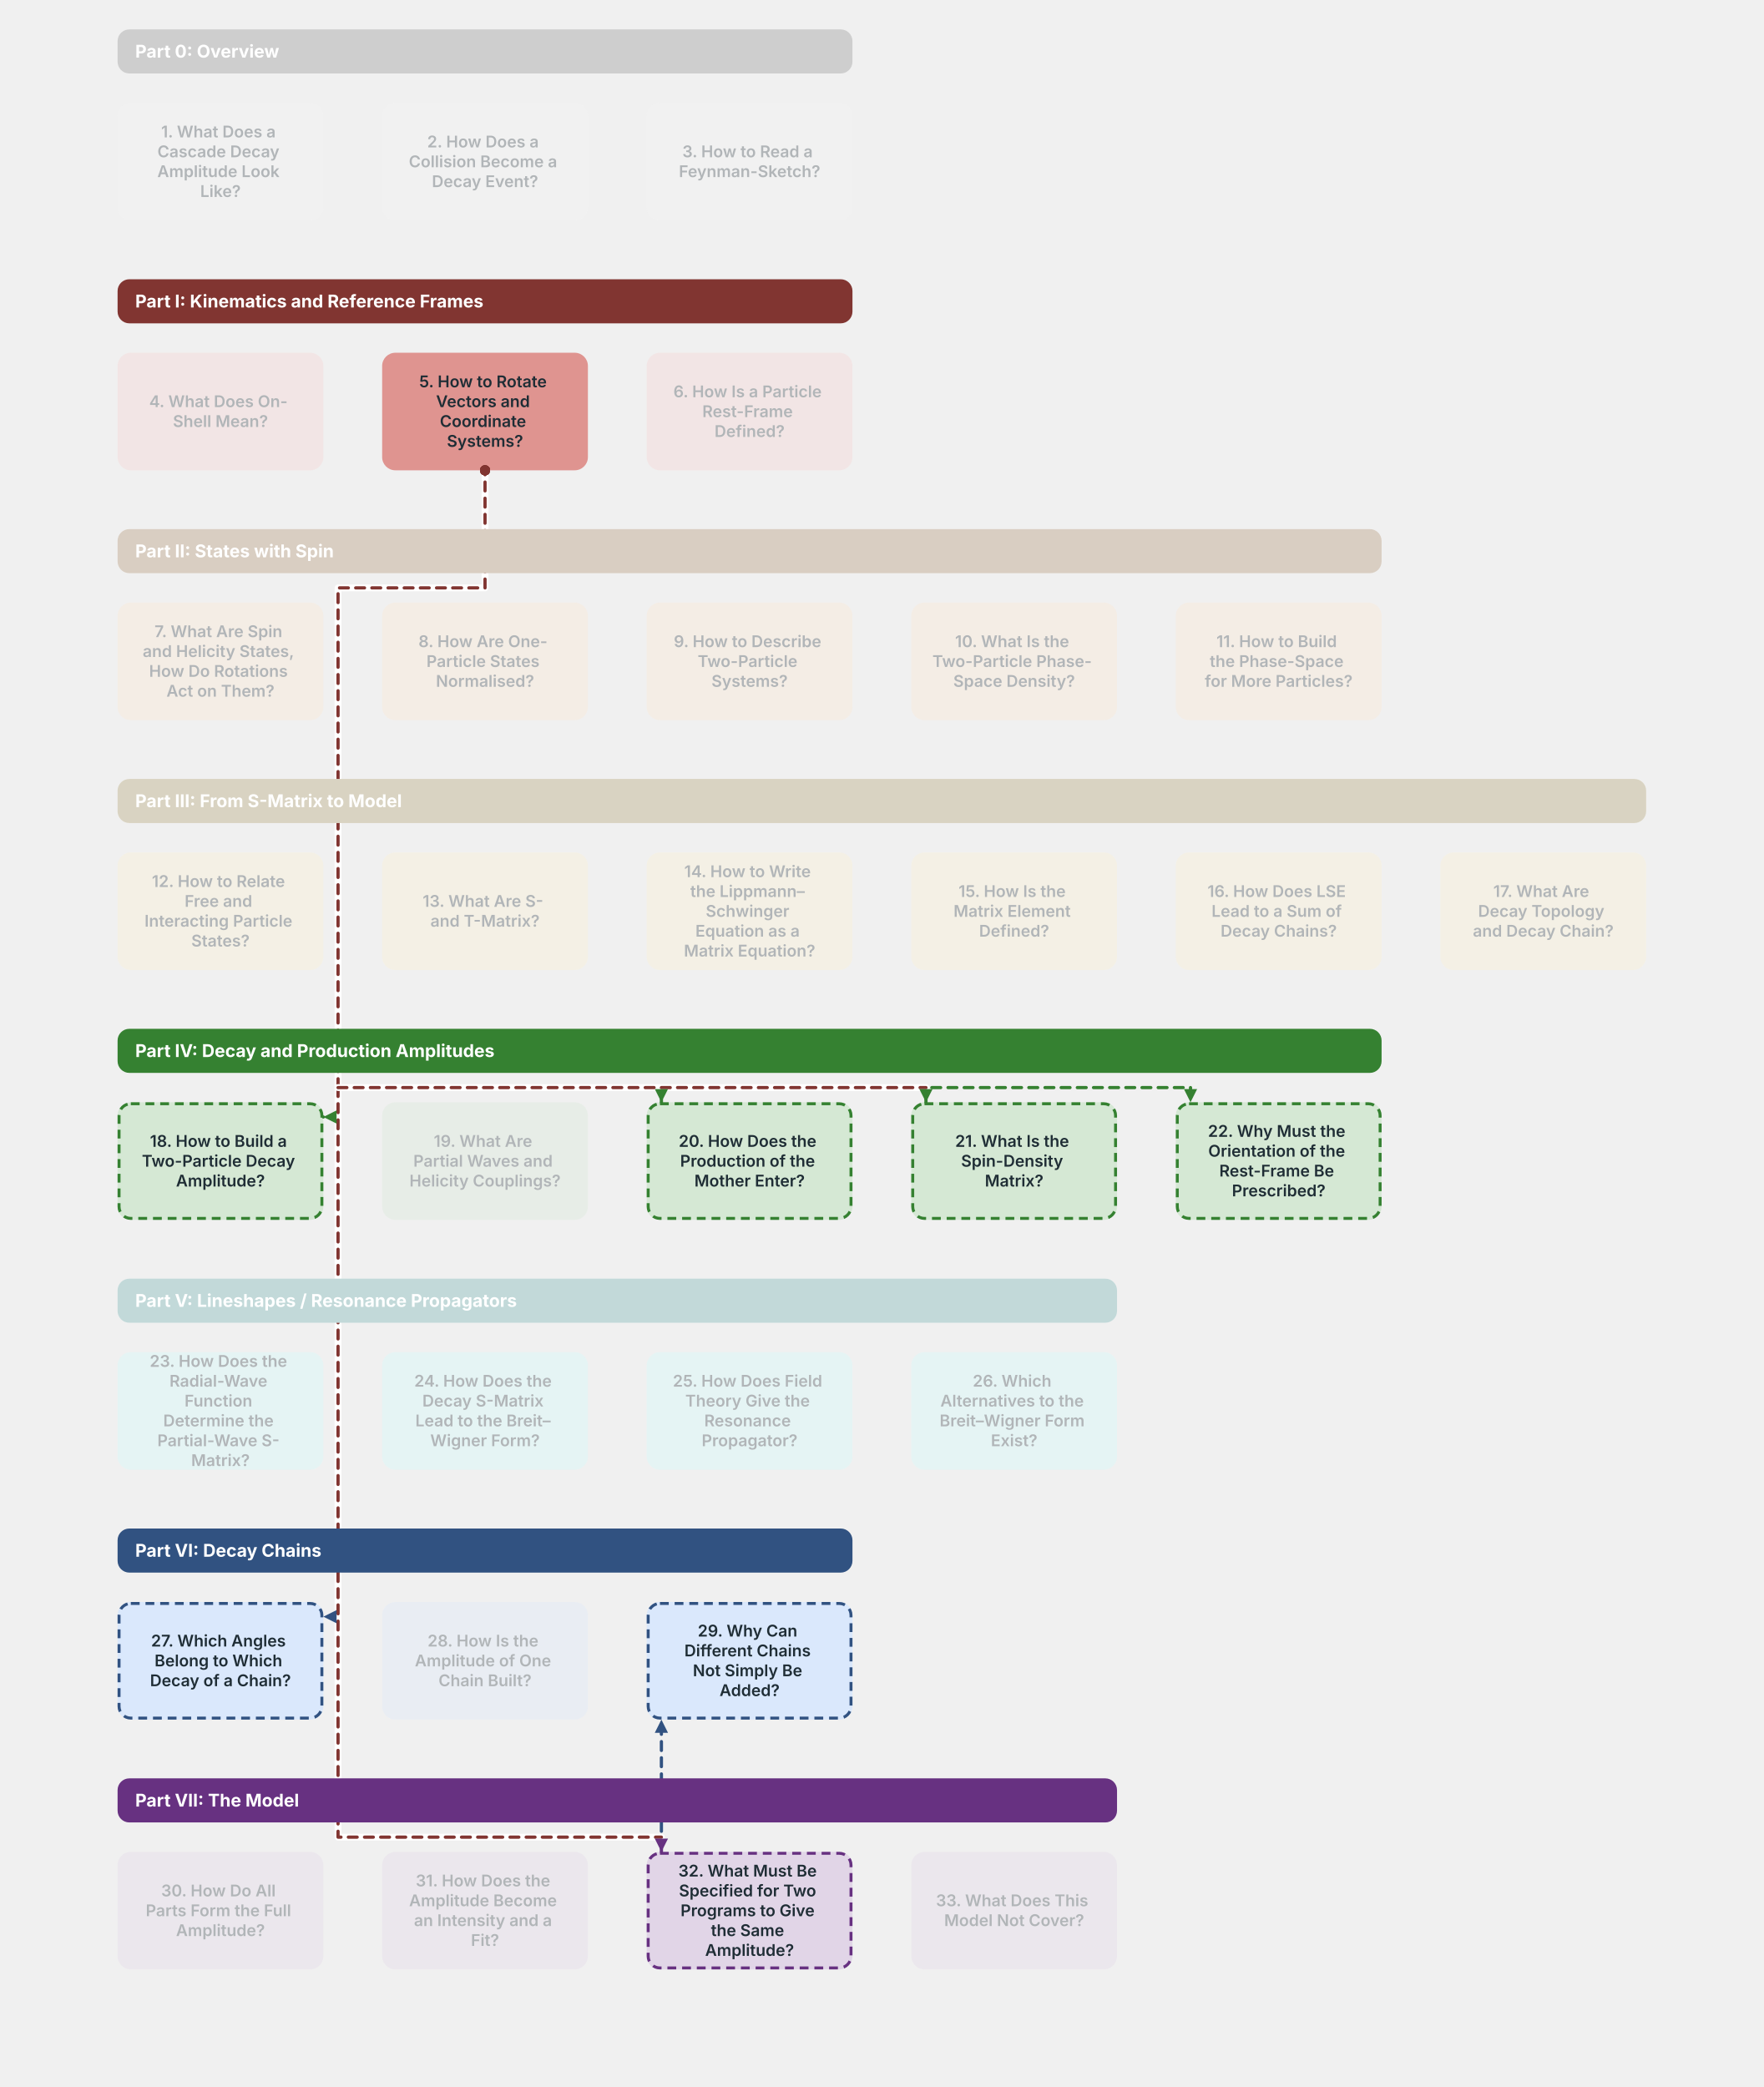
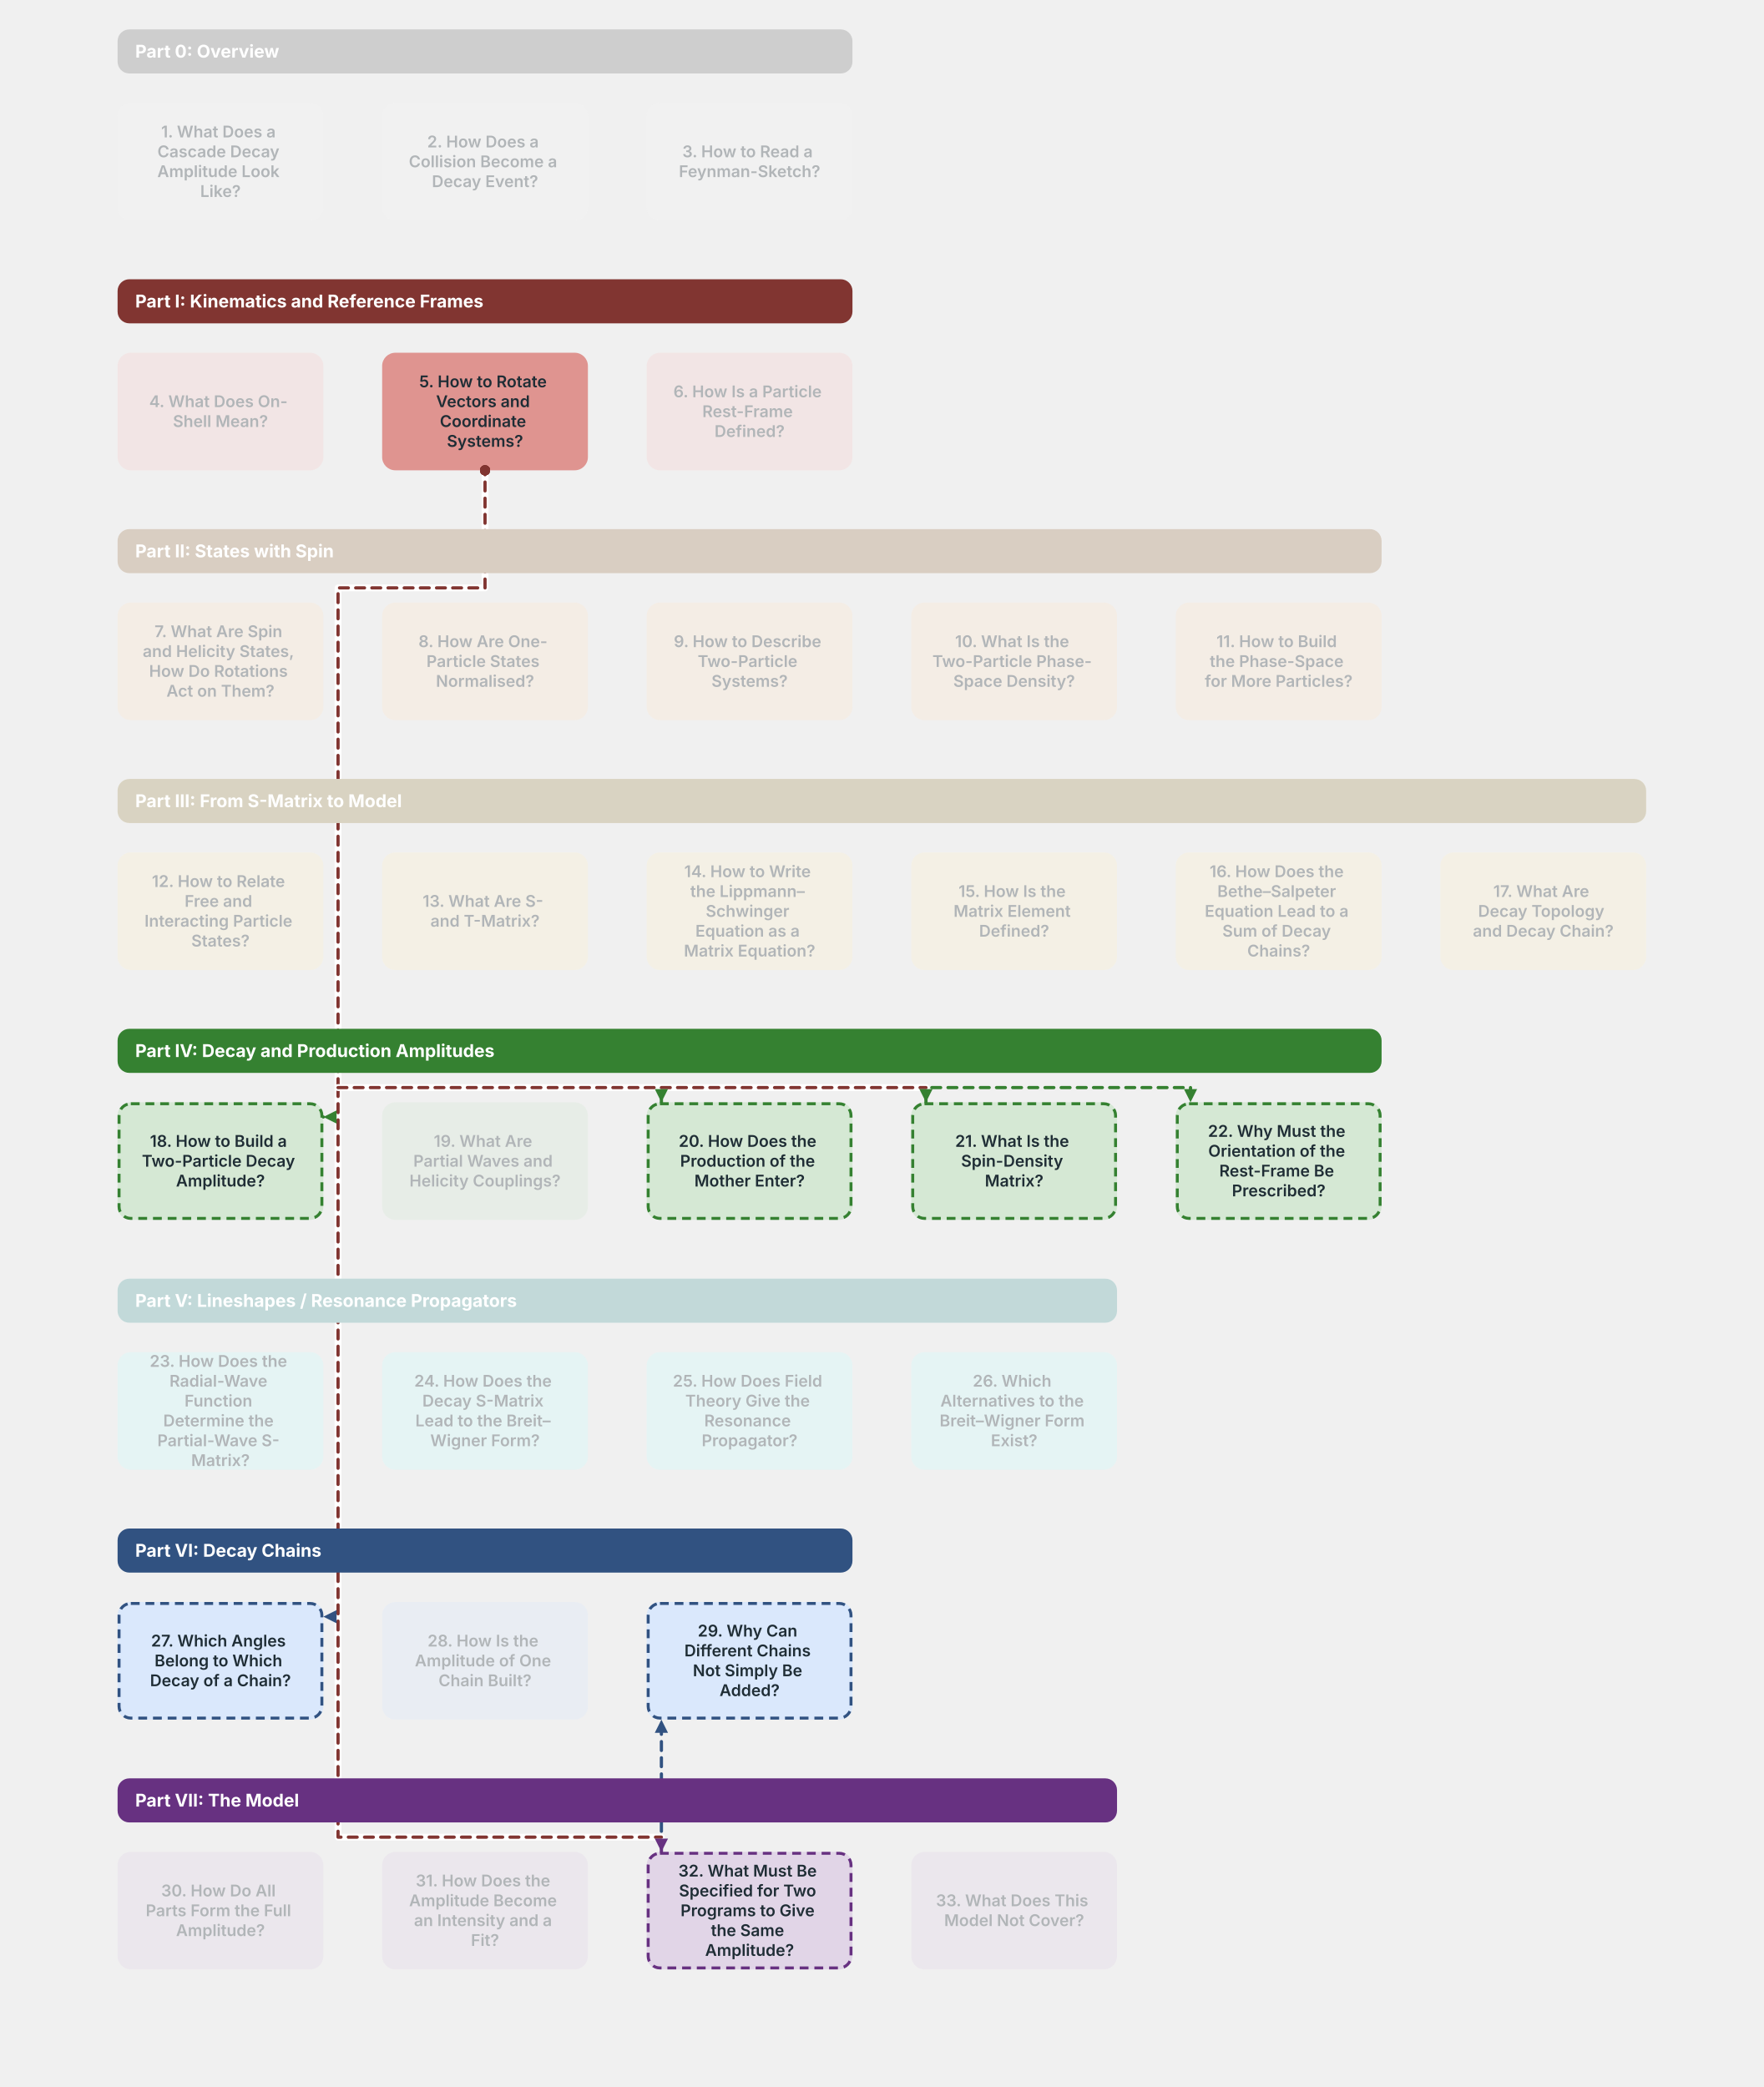
<svg xmlns="http://www.w3.org/2000/svg" viewBox="0 0 1200 1420" width="1200" height="1420" role="img" aria-label="Flow chart of the FAQ">
  <style>text{font-family:Inter,"Source Sans 3","Noto Sans","DejaVu Sans",sans-serif;font-size:11px;font-weight:600}.bar-title{font-size:12px;font-weight:700}</style>
  <g class="card" data-n="1" opacity="0.3">
    <rect class="card-bg" data-n="1" x="80" y="70" width="140" height="80" rx="9" fill="#F5F5F5" />
    <text fill="#1f2d35" text-anchor="middle">
      <tspan x="150" y="93.5">1. What Does a</tspan>
      <tspan x="150" y="107.0">Cascade Decay</tspan>
      <tspan x="150" y="120.5">Amplitude Look</tspan>
      <tspan x="150" y="134.0">Like?</tspan>
    </text>
  </g>
  <g class="card" data-n="2" opacity="0.3">
    <rect class="card-bg" data-n="2" x="260" y="70" width="140" height="80" rx="9" fill="#F5F5F5" />
    <text fill="#1f2d35" text-anchor="middle">
      <tspan x="330" y="100.3">2. How Does a</tspan>
      <tspan x="330" y="113.8">Collision Become a</tspan>
      <tspan x="330" y="127.3">Decay Event?</tspan>
    </text>
  </g>
  <g class="card" data-n="3" opacity="0.3">
    <rect class="card-bg" data-n="3" x="440" y="70" width="140" height="80" rx="9" fill="#F5F5F5" />
    <text fill="#1f2d35" text-anchor="middle">
      <tspan x="510" y="107.0">3. How to Read a</tspan>
      <tspan x="510" y="120.5">Feynman-Sketch?</tspan>
    </text>
  </g>
  <g class="card" data-n="4" opacity="0.3">
    <rect class="card-bg" data-n="4" x="80" y="240" width="140" height="80" rx="9" fill="#F8CECC" />
    <text fill="#1f2d35" text-anchor="middle">
      <tspan x="150" y="277.0">4. What Does On-</tspan>
      <tspan x="150" y="290.5">Shell Mean?</tspan>
    </text>
  </g>
  <g class="card" data-n="5" opacity="1">
    <rect class="card-bg" data-n="5" x="260" y="240" width="140" height="80" rx="9" fill="#DF9490" />
    <text fill="#1f2d35" text-anchor="middle">
      <tspan x="330" y="263.5">5. How to Rotate</tspan>
      <tspan x="330" y="277.0">Vectors and</tspan>
      <tspan x="330" y="290.5">Coordinate</tspan>
      <tspan x="330" y="304.0">Systems?</tspan>
    </text>
  </g>
  <g class="card" data-n="6" opacity="0.3">
    <rect class="card-bg" data-n="6" x="440" y="240" width="140" height="80" rx="9" fill="#F8CECC" />
    <text fill="#1f2d35" text-anchor="middle">
      <tspan x="510" y="270.3">6. How Is a Particle</tspan>
      <tspan x="510" y="283.8">Rest-Frame</tspan>
      <tspan x="510" y="297.3">Defined?</tspan>
    </text>
  </g>
  <g class="card" data-n="7" opacity="0.3">
    <rect class="card-bg" data-n="7" x="80" y="410" width="140" height="80" rx="9" fill="#FFE6CC" />
    <text fill="#1f2d35" text-anchor="middle">
      <tspan x="150" y="433.5">7. What Are Spin</tspan>
      <tspan x="150" y="447.0">and Helicity States,</tspan>
      <tspan x="150" y="460.5">How Do Rotations</tspan>
      <tspan x="150" y="474.0">Act on Them?</tspan>
    </text>
  </g>
  <g class="card" data-n="8" opacity="0.3">
    <rect class="card-bg" data-n="8" x="260" y="410" width="140" height="80" rx="9" fill="#FFE6CC" />
    <text fill="#1f2d35" text-anchor="middle">
      <tspan x="330" y="440.3">8. How Are One-</tspan>
      <tspan x="330" y="453.8">Particle States</tspan>
      <tspan x="330" y="467.3">Normalised?</tspan>
    </text>
  </g>
  <g class="card" data-n="9" opacity="0.3">
    <rect class="card-bg" data-n="9" x="440" y="410" width="140" height="80" rx="9" fill="#FFE6CC" />
    <text fill="#1f2d35" text-anchor="middle">
      <tspan x="510" y="440.3">9. How to Describe</tspan>
      <tspan x="510" y="453.8">Two-Particle</tspan>
      <tspan x="510" y="467.3">Systems?</tspan>
    </text>
  </g>
  <g class="card" data-n="10" opacity="0.3">
    <rect class="card-bg" data-n="10" x="620" y="410" width="140" height="80" rx="9" fill="#FFE6CC" />
    <text fill="#1f2d35" text-anchor="middle">
      <tspan x="690" y="440.3">10. What Is the</tspan>
      <tspan x="690" y="453.8">Two-Particle Phase-</tspan>
      <tspan x="690" y="467.3">Space Density?</tspan>
    </text>
  </g>
  <g class="card" data-n="11" opacity="0.3">
    <rect class="card-bg" data-n="11" x="800" y="410" width="140" height="80" rx="9" fill="#FFE6CC" />
    <text fill="#1f2d35" text-anchor="middle">
      <tspan x="870" y="440.3">11. How to Build</tspan>
      <tspan x="870" y="453.8">the Phase-Space</tspan>
      <tspan x="870" y="467.3">for More Particles?</tspan>
    </text>
  </g>
  <g class="card" data-n="12" opacity="0.3">
    <rect class="card-bg" data-n="12" x="80" y="580" width="140" height="80" rx="9" fill="#FFF2CC" />
    <text fill="#1f2d35" text-anchor="middle">
      <tspan x="150" y="603.5">12. How to Relate</tspan>
      <tspan x="150" y="617.0">Free and</tspan>
      <tspan x="150" y="630.5">Interacting Particle</tspan>
      <tspan x="150" y="644.0">States?</tspan>
    </text>
  </g>
  <g class="card" data-n="13" opacity="0.3">
    <rect class="card-bg" data-n="13" x="260" y="580" width="140" height="80" rx="9" fill="#FFF2CC" />
    <text fill="#1f2d35" text-anchor="middle">
      <tspan x="330" y="617.0">13. What Are S-</tspan>
      <tspan x="330" y="630.5">and T-Matrix?</tspan>
    </text>
  </g>
  <g class="card" data-n="14" opacity="0.3">
    <rect class="card-bg" data-n="14" x="440" y="580" width="140" height="80" rx="9" fill="#FFF2CC" />
    <text fill="#1f2d35" text-anchor="middle">
      <tspan x="510" y="596.8">14. How to Write</tspan>
      <tspan x="510" y="610.3">the Lippmann–</tspan>
      <tspan x="510" y="623.8">Schwinger</tspan>
      <tspan x="510" y="637.3">Equation as a</tspan>
      <tspan x="510" y="650.8">Matrix Equation?</tspan>
    </text>
  </g>
  <g class="card" data-n="15" opacity="0.3">
    <rect class="card-bg" data-n="15" x="620" y="580" width="140" height="80" rx="9" fill="#FFF2CC" />
    <text fill="#1f2d35" text-anchor="middle">
      <tspan x="690" y="610.3">15. How Is the</tspan>
      <tspan x="690" y="623.8">Matrix Element</tspan>
      <tspan x="690" y="637.3">Defined?</tspan>
    </text>
  </g>
  <g class="card" data-n="16" opacity="0.3">
    <rect class="card-bg" data-n="16" x="800" y="580" width="140" height="80" rx="9" fill="#FFF2CC" />
    <text fill="#1f2d35" text-anchor="middle">
-       <tspan x="870" y="610.3">16. How Does LSE</tspan>
-       <tspan x="870" y="623.8">Lead to a Sum of</tspan>
-       <tspan x="870" y="637.3">Decay Chains?</tspan>
+       <tspan x="870" y="596.8">16. How Does the</tspan>
+       <tspan x="870" y="610.3">Bethe–Salpeter</tspan>
+       <tspan x="870" y="623.8">Equation Lead to a</tspan>
+       <tspan x="870" y="637.3">Sum of Decay</tspan>
+       <tspan x="870" y="650.8">Chains?</tspan>
    </text>
  </g>
  <g class="card" data-n="17" opacity="0.3">
    <rect class="card-bg" data-n="17" x="980" y="580" width="140" height="80" rx="9" fill="#FFF2CC" />
    <text fill="#1f2d35" text-anchor="middle">
      <tspan x="1050" y="610.3">17. What Are</tspan>
      <tspan x="1050" y="623.8">Decay Topology</tspan>
      <tspan x="1050" y="637.3">and Decay Chain?</tspan>
    </text>
  </g>
  <g class="card" data-n="18" opacity="1">
    <rect class="card-bg" data-n="18" x="80" y="750" width="140" height="80" rx="9" fill="#D5E8D4" />
    <rect class="frame see" data-n="18" x="81" y="751" width="138" height="78" rx="8" fill="none" stroke="#358131" stroke-width="2" stroke-dasharray="6 4" />
    <text fill="#1f2d35" text-anchor="middle">
      <tspan x="150" y="780.3">18. How to Build a</tspan>
      <tspan x="150" y="793.8">Two-Particle Decay</tspan>
      <tspan x="150" y="807.3">Amplitude?</tspan>
    </text>
  </g>
  <g class="card" data-n="19" opacity="0.3">
    <rect class="card-bg" data-n="19" x="260" y="750" width="140" height="80" rx="9" fill="#D5E8D4" />
    <text fill="#1f2d35" text-anchor="middle">
      <tspan x="330" y="780.3">19. What Are</tspan>
      <tspan x="330" y="793.8">Partial Waves and</tspan>
      <tspan x="330" y="807.3">Helicity Couplings?</tspan>
    </text>
  </g>
  <g class="card" data-n="20" opacity="1">
    <rect class="card-bg" data-n="20" x="440" y="750" width="140" height="80" rx="9" fill="#D5E8D4" />
    <rect class="frame see" data-n="20" x="441" y="751" width="138" height="78" rx="8" fill="none" stroke="#358131" stroke-width="2" stroke-dasharray="6 4" />
    <text fill="#1f2d35" text-anchor="middle">
      <tspan x="510" y="780.3">20. How Does the</tspan>
      <tspan x="510" y="793.8">Production of the</tspan>
      <tspan x="510" y="807.3">Mother Enter?</tspan>
    </text>
  </g>
  <g class="card" data-n="21" opacity="1">
    <rect class="card-bg" data-n="21" x="620" y="750" width="140" height="80" rx="9" fill="#D5E8D4" />
    <rect class="frame see" data-n="21" x="621" y="751" width="138" height="78" rx="8" fill="none" stroke="#358131" stroke-width="2" stroke-dasharray="6 4" />
    <text fill="#1f2d35" text-anchor="middle">
      <tspan x="690" y="780.3">21. What Is the</tspan>
      <tspan x="690" y="793.8">Spin-Density</tspan>
      <tspan x="690" y="807.3">Matrix?</tspan>
    </text>
  </g>
  <g class="card" data-n="22" opacity="1">
    <rect class="card-bg" data-n="22" x="800" y="750" width="140" height="80" rx="9" fill="#D5E8D4" />
    <rect class="frame see" data-n="22" x="801" y="751" width="138" height="78" rx="8" fill="none" stroke="#358131" stroke-width="2" stroke-dasharray="6 4" />
    <text fill="#1f2d35" text-anchor="middle">
      <tspan x="870" y="773.5">22. Why Must the</tspan>
      <tspan x="870" y="787.0">Orientation of the</tspan>
      <tspan x="870" y="800.5">Rest-Frame Be</tspan>
      <tspan x="870" y="814.0">Prescribed?</tspan>
    </text>
  </g>
  <g class="card" data-n="23" opacity="0.3">
    <rect class="card-bg" data-n="23" x="80" y="920" width="140" height="80" rx="9" fill="#CCFFFF" />
    <text fill="#1f2d35" text-anchor="middle">
      <tspan x="150" y="930.0">23. How Does the</tspan>
      <tspan x="150" y="943.5">Radial-Wave</tspan>
      <tspan x="150" y="957.0">Function</tspan>
      <tspan x="150" y="970.5">Determine the</tspan>
      <tspan x="150" y="984.0">Partial-Wave S-</tspan>
      <tspan x="150" y="997.5">Matrix?</tspan>
    </text>
  </g>
  <g class="card" data-n="24" opacity="0.3">
    <rect class="card-bg" data-n="24" x="260" y="920" width="140" height="80" rx="9" fill="#CCFFFF" />
    <text fill="#1f2d35" text-anchor="middle">
      <tspan x="330" y="943.5">24. How Does the</tspan>
      <tspan x="330" y="957.0">Decay S-Matrix</tspan>
      <tspan x="330" y="970.5">Lead to the Breit–</tspan>
      <tspan x="330" y="984.0">Wigner Form?</tspan>
    </text>
  </g>
  <g class="card" data-n="25" opacity="0.3">
    <rect class="card-bg" data-n="25" x="440" y="920" width="140" height="80" rx="9" fill="#CCFFFF" />
    <text fill="#1f2d35" text-anchor="middle">
      <tspan x="510" y="943.5">25. How Does Field</tspan>
      <tspan x="510" y="957.0">Theory Give the</tspan>
      <tspan x="510" y="970.5">Resonance</tspan>
      <tspan x="510" y="984.0">Propagator?</tspan>
    </text>
  </g>
  <g class="card" data-n="26" opacity="0.3">
    <rect class="card-bg" data-n="26" x="620" y="920" width="140" height="80" rx="9" fill="#CCFFFF" />
    <text fill="#1f2d35" text-anchor="middle">
      <tspan x="690" y="943.5">26. Which</tspan>
      <tspan x="690" y="957.0">Alternatives to the</tspan>
      <tspan x="690" y="970.5">Breit–Wigner Form</tspan>
      <tspan x="690" y="984.0">Exist?</tspan>
    </text>
  </g>
  <g class="card" data-n="27" opacity="1">
    <rect class="card-bg" data-n="27" x="80" y="1090" width="140" height="80" rx="9" fill="#DAE8FC" />
    <rect class="frame see" data-n="27" x="81" y="1091" width="138" height="78" rx="8" fill="none" stroke="#315281" stroke-width="2" stroke-dasharray="6 4" />
    <text fill="#1f2d35" text-anchor="middle">
      <tspan x="150" y="1120.3">27. Which Angles</tspan>
      <tspan x="150" y="1133.8">Belong to Which</tspan>
      <tspan x="150" y="1147.3">Decay of a Chain?</tspan>
    </text>
  </g>
  <g class="card" data-n="28" opacity="0.3">
    <rect class="card-bg" data-n="28" x="260" y="1090" width="140" height="80" rx="9" fill="#DAE8FC" />
    <text fill="#1f2d35" text-anchor="middle">
      <tspan x="330" y="1120.3">28. How Is the</tspan>
      <tspan x="330" y="1133.8">Amplitude of One</tspan>
      <tspan x="330" y="1147.3">Chain Built?</tspan>
    </text>
  </g>
  <g class="card" data-n="29" opacity="1">
    <rect class="card-bg" data-n="29" x="440" y="1090" width="140" height="80" rx="9" fill="#DAE8FC" />
    <rect class="frame see" data-n="29" x="441" y="1091" width="138" height="78" rx="8" fill="none" stroke="#315281" stroke-width="2" stroke-dasharray="6 4" />
    <text fill="#1f2d35" text-anchor="middle">
      <tspan x="510" y="1113.5">29. Why Can</tspan>
      <tspan x="510" y="1127.0">Different Chains</tspan>
      <tspan x="510" y="1140.5">Not Simply Be</tspan>
      <tspan x="510" y="1154.0">Added?</tspan>
    </text>
  </g>
  <g class="card" data-n="30" opacity="0.3">
    <rect class="card-bg" data-n="30" x="80" y="1260" width="140" height="80" rx="9" fill="#E1D5E7" />
    <text fill="#1f2d35" text-anchor="middle">
      <tspan x="150" y="1290.3">30. How Do All</tspan>
      <tspan x="150" y="1303.8">Parts Form the Full</tspan>
      <tspan x="150" y="1317.3">Amplitude?</tspan>
    </text>
  </g>
  <g class="card" data-n="31" opacity="0.3">
    <rect class="card-bg" data-n="31" x="260" y="1260" width="140" height="80" rx="9" fill="#E1D5E7" />
    <text fill="#1f2d35" text-anchor="middle">
      <tspan x="330" y="1283.5">31. How Does the</tspan>
      <tspan x="330" y="1297.0">Amplitude Become</tspan>
      <tspan x="330" y="1310.5">an Intensity and a</tspan>
      <tspan x="330" y="1324.0">Fit?</tspan>
    </text>
  </g>
  <g class="card" data-n="32" opacity="1">
    <rect class="card-bg" data-n="32" x="440" y="1260" width="140" height="80" rx="9" fill="#E1D5E7" />
    <rect class="frame see" data-n="32" x="441" y="1261" width="138" height="78" rx="8" fill="none" stroke="#673181" stroke-width="2" stroke-dasharray="6 4" />
    <text fill="#1f2d35" text-anchor="middle">
      <tspan x="510" y="1276.8">32. What Must Be</tspan>
      <tspan x="510" y="1290.3">Specified for Two</tspan>
      <tspan x="510" y="1303.8">Programs to Give</tspan>
      <tspan x="510" y="1317.3">the Same</tspan>
      <tspan x="510" y="1330.8">Amplitude?</tspan>
    </text>
  </g>
  <g class="card" data-n="33" opacity="0.3">
    <rect class="card-bg" data-n="33" x="620" y="1260" width="140" height="80" rx="9" fill="#E1D5E7" />
    <text fill="#1f2d35" text-anchor="middle">
      <tspan x="690" y="1297.0">33. What Does This</tspan>
      <tspan x="690" y="1310.5">Model Not Cover?</tspan>
    </text>
  </g>
  <g class="lines" fill="none" stroke-linejoin="round" stroke-linecap="round">
    <path class="see" data-card="27" data-from="5" data-to="27" d="M330 320 L330 400 L230 400 L230 1100 L220 1100" stroke="#315281" stroke-width="2.2" stroke-dasharray="6 5" />
    <path class="see" data-card="18" data-from="5" data-to="18" d="M330 320 L330 400 L230 400 L230 760 L220 760" stroke="#358131" stroke-width="2.2" stroke-dasharray="6 5" />
    <path class="see" data-card="20" data-from="5" data-to="20" d="M330 320 L330 400 L230 400 L230 740 L450 740 L450 750" stroke="#358131" stroke-width="2.2" stroke-dasharray="6 5" />
    <path class="see" data-card="32" data-from="5" data-to="32" d="M330 320 L330 400 L230 400 L230 1250 L450 1250 L450 1260" stroke="#673181" stroke-width="2.2" stroke-dasharray="6 5" />
    <path class="see" data-card="29" data-from="5" data-to="29" d="M330 320 L330 400 L230 400 L230 1250 L450 1250 L450 1170" stroke="#315281" stroke-width="2.2" stroke-dasharray="6 5" />
    <path class="see" data-card="22" data-from="5" data-to="22" d="M330 320 L330 400 L230 400 L230 740 L810 740 L810 750" stroke="#358131" stroke-width="2.2" stroke-dasharray="6 5" />
    <path class="see" data-card="21" data-from="5" data-to="21" d="M330 320 L330 400 L230 400 L230 740 L630 740 L630 750" stroke="#358131" stroke-width="2.2" stroke-dasharray="6 5" />
    <path class="trunk-under" d="M230 740 L230 400 L330 400 L330 320" stroke="#fff" stroke-width="4.6" />
    <path class="trunk" d="M230 740 L230 400 L330 400 L330 320" stroke="#813531" stroke-width="2.2" stroke-dasharray="6 5" />
    <path class="trunk-under" d="M230 740 L230 1250 L450 1250" stroke="#fff" stroke-width="4.6" />
    <path class="trunk" d="M230 740 L230 1250 L450 1250" stroke="#813531" stroke-width="2.2" stroke-dasharray="6 5" />
    <path class="trunk-under" d="M230 740 L630 740" stroke="#fff" stroke-width="4.6" />
    <path class="trunk" d="M230 740 L630 740" stroke="#813531" stroke-width="2.2" stroke-dasharray="6 5" />
    <polygon class="arrow" data-card="27" points="220,1100 229,1095.5 229,1104.5" fill="#315281" stroke="none" />
    <polygon class="arrow" data-card="18" points="220,760 229,755.5 229,764.5" fill="#358131" stroke="none" />
    <polygon class="arrow" data-card="20" points="450,750 445.5,741 454.5,741" fill="#358131" stroke="none" />
    <polygon class="arrow" data-card="32" points="450,1260 445.5,1251 454.5,1251" fill="#673181" stroke="none" />
    <polygon class="arrow" data-card="29" points="450,1170 454.5,1179 445.5,1179" fill="#315281" stroke="none" />
    <polygon class="arrow" data-card="22" points="810,750 805.5,741 814.5,741" fill="#358131" stroke="none" />
    <polygon class="arrow" data-card="21" points="630,750 625.5,741 634.5,741" fill="#358131" stroke="none" />
    <circle class="start" data-card="27" cx="330" cy="320" r="3.4" fill="#813531" stroke="none" />
    <circle class="start" data-card="18" cx="330" cy="320" r="3.4" fill="#813531" stroke="none" />
    <circle class="start" data-card="20" cx="330" cy="320" r="3.4" fill="#813531" stroke="none" />
    <circle class="start" data-card="32" cx="330" cy="320" r="3.4" fill="#813531" stroke="none" />
    <circle class="start" data-card="29" cx="330" cy="320" r="3.4" fill="#813531" stroke="none" />
    <circle class="start" data-card="22" cx="330" cy="320" r="3.4" fill="#813531" stroke="none" />
    <circle class="start" data-card="21" cx="330" cy="320" r="3.4" fill="#813531" stroke="none" />
  </g>
  <rect class="bar-underlay" x="80" y="20" width="500" height="30" rx="8" fill="#fff" />
  <g class="bar" data-part="0" opacity="0.3">
    <rect x="80" y="20" width="500" height="30" rx="8" fill="#595959" />
    <text class="bar-title" x="92" y="39.2" fill="#fff">Part 0: Overview</text>
  </g>
  <g class="bar" data-part="1" opacity="1">
    <rect x="80" y="190" width="500" height="30" rx="8" fill="#813531" />
    <text class="bar-title" x="92" y="209.2" fill="#fff">Part I: Kinematics and Reference Frames</text>
  </g>
  <rect class="bar-underlay" x="80" y="360" width="860" height="30" rx="8" fill="#fff" />
  <g class="bar" data-part="2" opacity="0.3">
    <rect x="80" y="360" width="860" height="30" rx="8" fill="#815A31" />
    <text class="bar-title" x="92" y="379.2" fill="#fff">Part II: States with Spin</text>
  </g>
  <rect class="bar-underlay" x="80" y="530" width="1040" height="30" rx="8" fill="#fff" />
  <g class="bar" data-part="3" opacity="0.3">
    <rect x="80" y="530" width="1040" height="30" rx="8" fill="#816D31" />
    <text class="bar-title" x="92" y="549.2" fill="#fff">Part III: From S-Matrix to Model</text>
  </g>
  <g class="bar" data-part="4" opacity="1">
    <rect x="80" y="700" width="860" height="30" rx="8" fill="#358131" />
    <text class="bar-title" x="92" y="719.2" fill="#fff">Part IV: Decay and Production Amplitudes</text>
  </g>
  <rect class="bar-underlay" x="80" y="870" width="680" height="30" rx="8" fill="#fff" />
  <g class="bar" data-part="5" opacity="0.3">
    <rect x="80" y="870" width="680" height="30" rx="8" fill="#318181" />
    <text class="bar-title" x="92" y="889.2" fill="#fff">Part V: Lineshapes / Resonance Propagators</text>
  </g>
  <g class="bar" data-part="6" opacity="1">
    <rect x="80" y="1040" width="500" height="30" rx="8" fill="#315281" />
    <text class="bar-title" x="92" y="1059.2" fill="#fff">Part VI: Decay Chains</text>
  </g>
  <g class="bar" data-part="7" opacity="1">
    <rect x="80" y="1210" width="680" height="30" rx="8" fill="#673181" />
    <text class="bar-title" x="92" y="1229.2" fill="#fff">Part VII: The Model</text>
  </g>
</svg>
